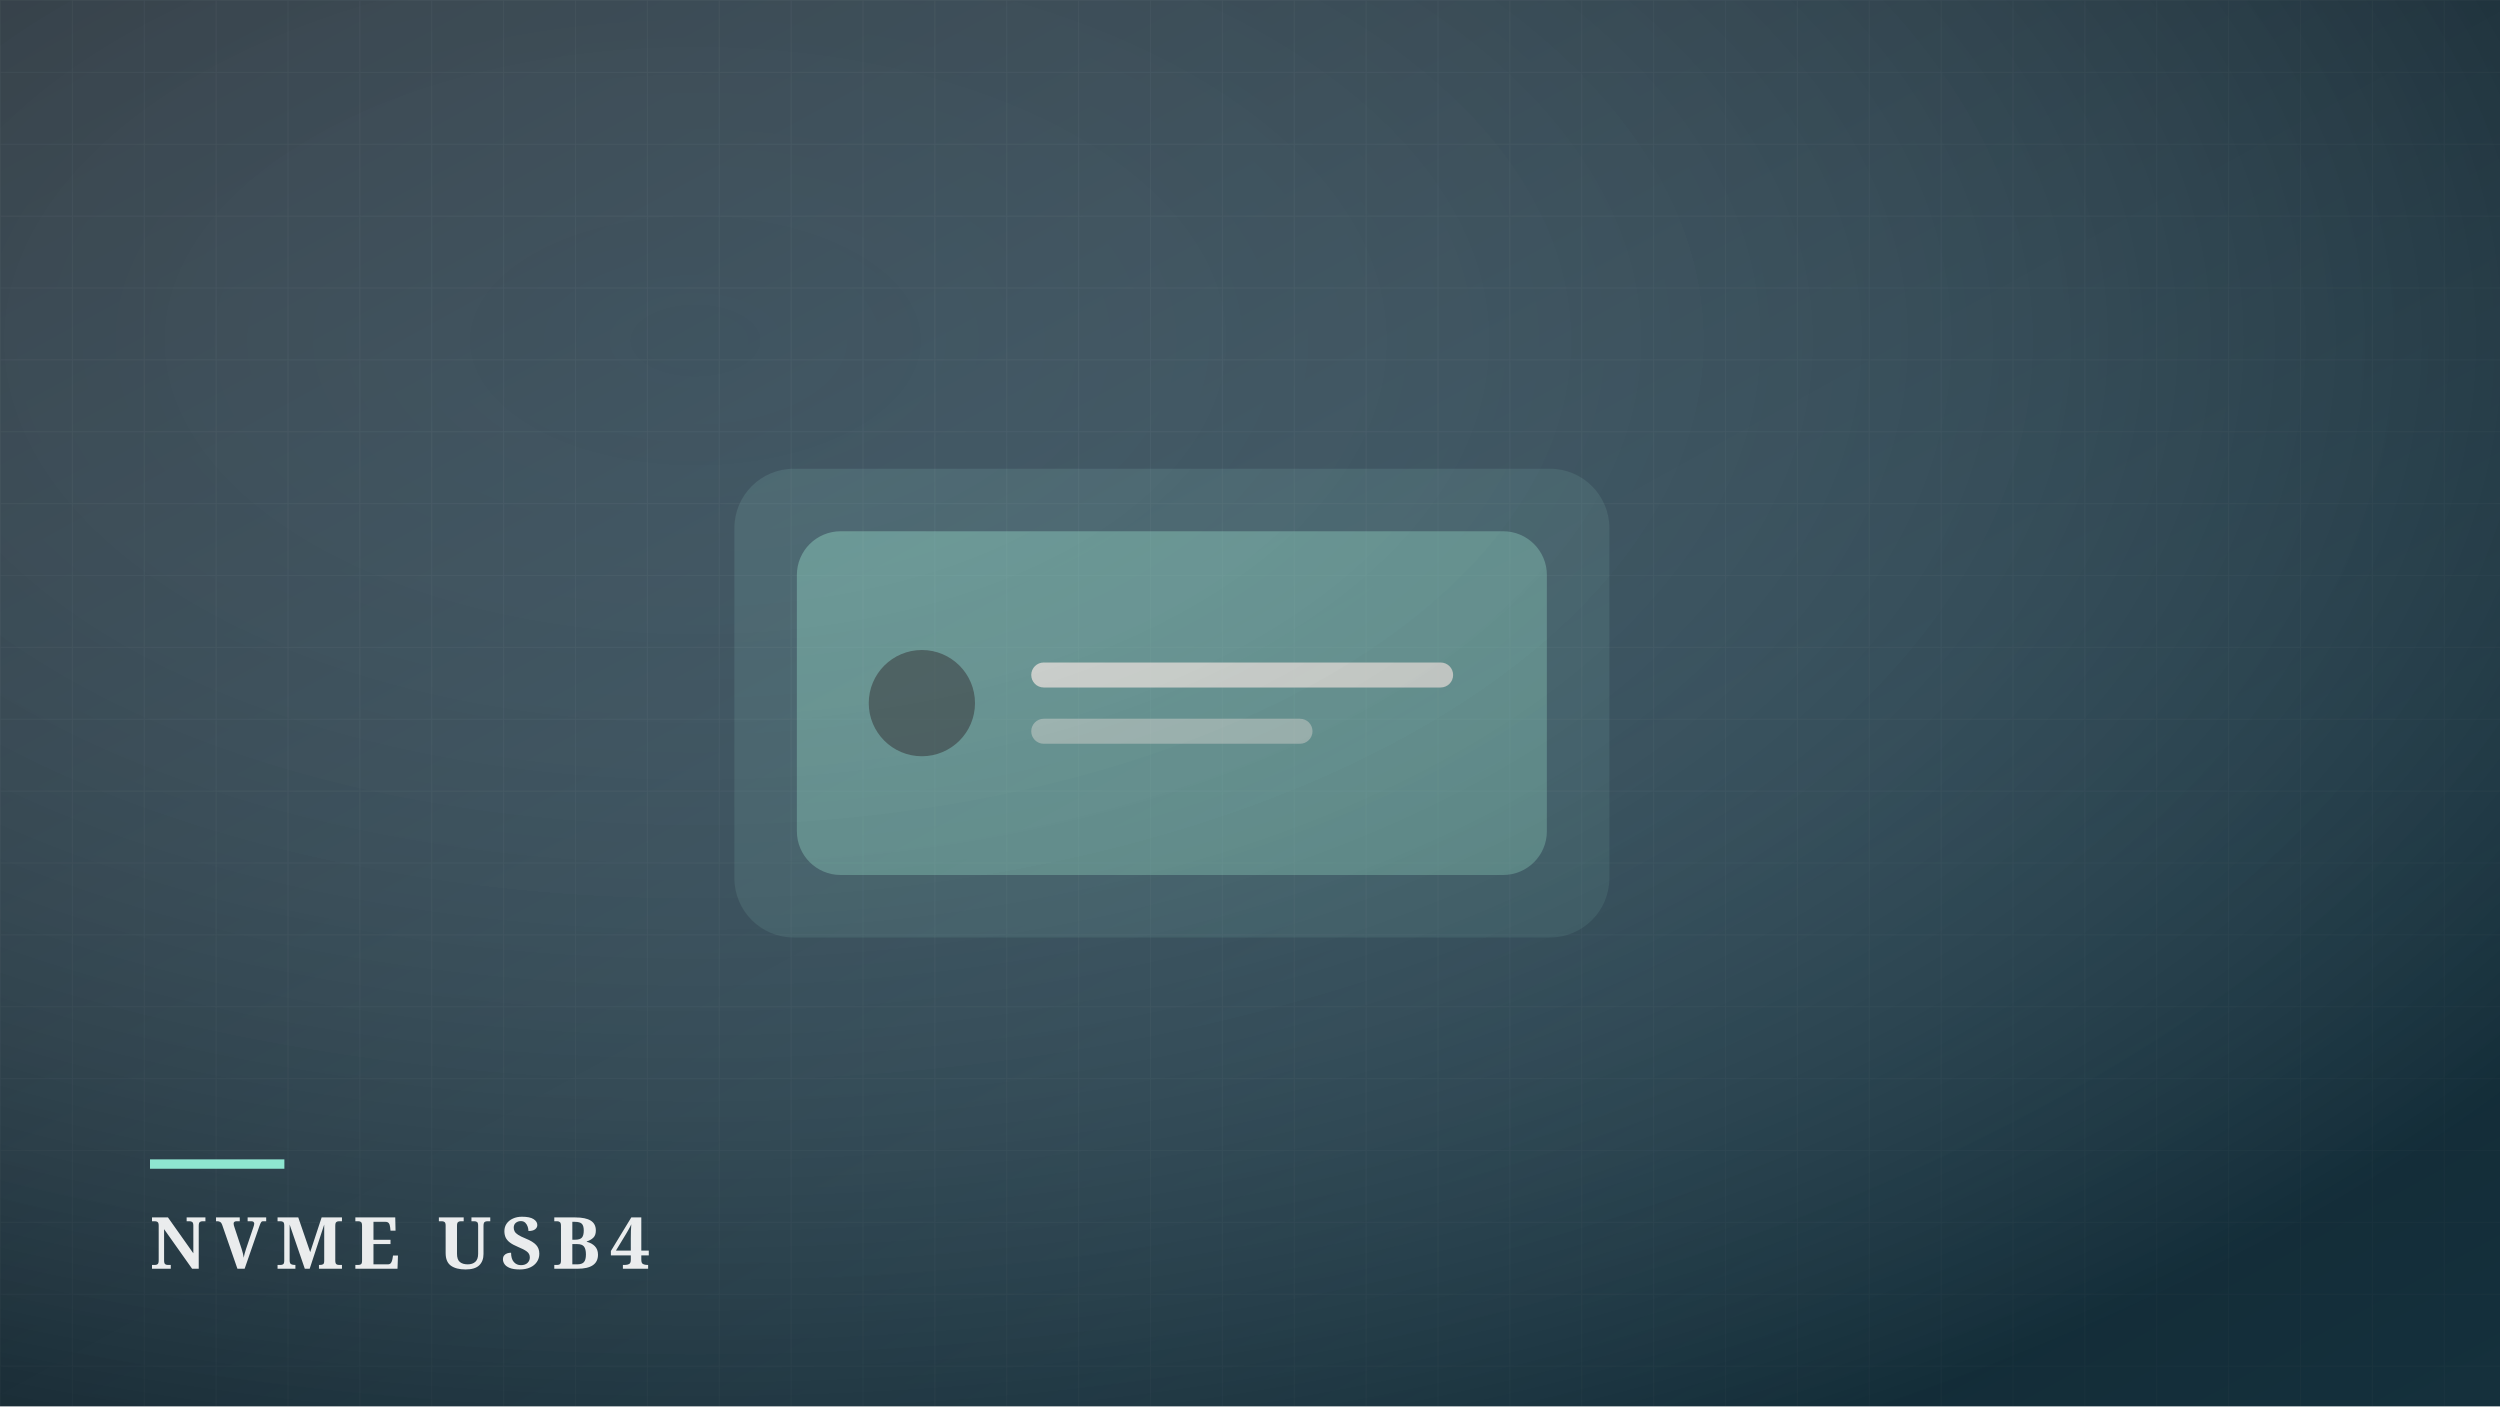
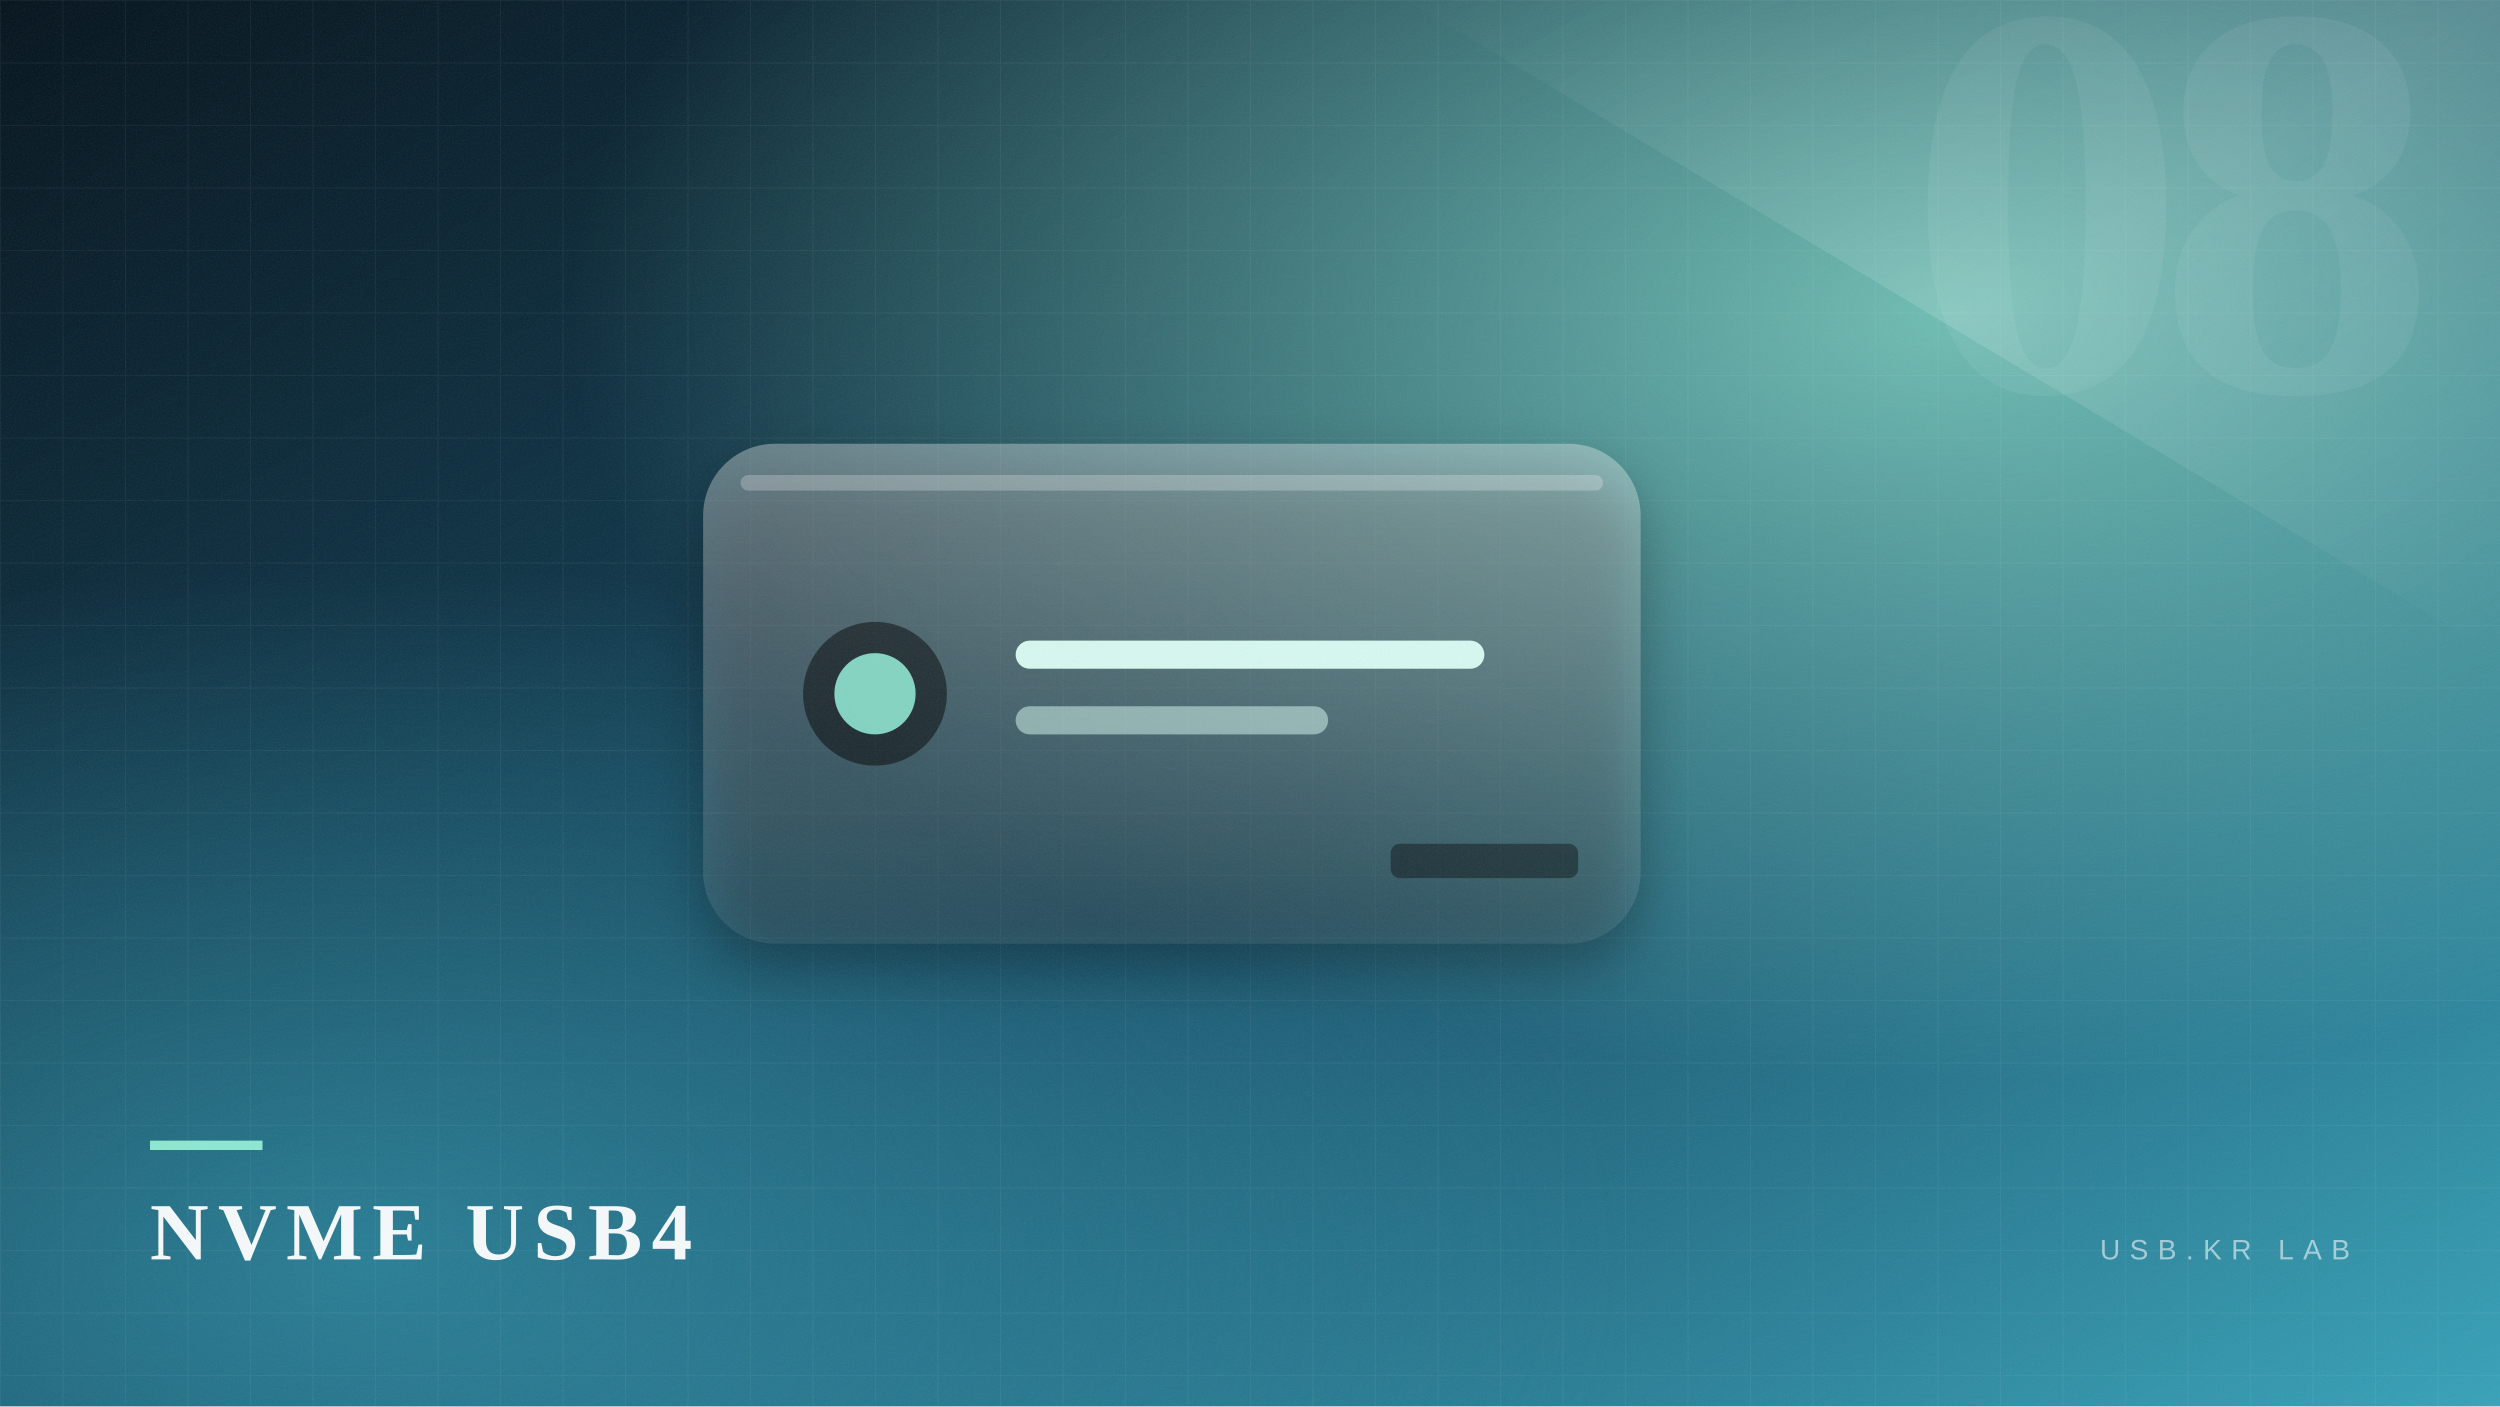
<svg xmlns="http://www.w3.org/2000/svg" viewBox="0 0 1600 900" width="1600" height="900" role="img" aria-label="NVME USB4">
  <defs>
-     <linearGradient id="gNVMEUSB4" x1="0" y1="0" x2="1" y2="1">
-       <stop offset="0" stop-color="#0f1f2b" />
-       <stop offset="1" stop-color="#26586e" />
+     <linearGradient id="bgNVMEUSB4" x1="0" y1="0" x2="1" y2="1">
+       <stop offset="0" stop-color="#03121b" />
+       <stop offset="0.55" stop-color="#154a63" />
+       <stop offset="1" stop-color="#36a2b8" />
    </linearGradient>
-     <radialGradient id="vNVMEUSB4" cx="0.28" cy="0.24" r="0.9">
-       <stop offset="0" stop-color="#ffffff" stop-opacity="0.18" />
-       <stop offset="1" stop-color="#000000" stop-opacity="0.45" />
+     <radialGradient id="glowNVMEUSB4" cx="0.78" cy="0.22" r="0.55">
+       <stop offset="0" stop-color="#8ee6d0" stop-opacity="0.75" />
+       <stop offset="1" stop-color="#8ee6d0" stop-opacity="0" />
    </radialGradient>
-     <pattern id="pNVMEUSB4" width="46" height="46" patternUnits="userSpaceOnUse">
-       <path d="M46 0H0V46" fill="none" stroke="#ffffff" stroke-opacity="0.05" stroke-width="1" />
+     <radialGradient id="glow2NVMEUSB4" cx="0.15" cy="0.9" r="0.5">
+       <stop offset="0" stop-color="#36a2b8" stop-opacity="0.6" />
+       <stop offset="1" stop-color="#36a2b8" stop-opacity="0" />
+     </radialGradient>
+     <linearGradient id="body" x1="0" y1="0" x2="0" y2="1">
+       <stop offset="0" stop-color="#ffffff" stop-opacity="0.34" />
+       <stop offset="1" stop-color="#ffffff" stop-opacity="0.08" />
+     </linearGradient>
+     <linearGradient id="cable" x1="0" y1="0" x2="1" y2="0">
+       <stop offset="0" stop-color="#8ee6d0" stop-opacity="0.35" />
+       <stop offset="0.5" stop-color="#8ee6d0" />
+       <stop offset="1" stop-color="#dcfff6" />
+     </linearGradient>
+     <linearGradient id="streakNVMEUSB4" x1="0" y1="0" x2="1" y2="1">
+       <stop offset="0" stop-color="#fff" stop-opacity="0" />
+       <stop offset="0.5" stop-color="#fff" stop-opacity="0.14" />
+       <stop offset="1" stop-color="#fff" stop-opacity="0" />
+     </linearGradient>
+     <pattern id="gridNVMEUSB4" width="40" height="40" patternUnits="userSpaceOnUse">
+       <path d="M40 0H0V40" fill="none" stroke="#fff" stroke-opacity="0.06" stroke-width="1" />
    </pattern>
+     <filter id="soft" x="-20%" y="-20%" width="140%" height="140%">
+       <feGaussianBlur stdDeviation="18" />
+     </filter>
+     <filter id="grainNVMEUSB4">
+       <feTurbulence type="fractalNoise" baseFrequency="0.9" numOctaves="2" stitchTiles="stitch" />
+       <feColorMatrix type="saturate" values="0" />
+       <feComponentTransfer>
+         <feFuncA type="table" tableValues="0 0.12" />
+       </feComponentTransfer>
+     </filter>
  </defs>
-   <rect width="1600" height="900" fill="url(#gNVMEUSB4)" />
-   <rect width="1600" height="900" fill="url(#pNVMEUSB4)" />
-   <g opacity="0.92">
-     <rect x="470" y="300" width="560" height="300" rx="38" fill="#8ee6d0" opacity="0.14" />
-     <rect x="510" y="340" width="480" height="220" rx="28" fill="#8ee6d0" opacity="0.42" />
-     <circle cx="590" cy="450" r="34" fill="#0b0b0d" opacity="0.55" />
-     <rect x="660" y="424" width="270" height="16" rx="8" fill="#f2efe8" opacity="0.9" />
-     <rect x="660" y="460" width="180" height="16" rx="8" fill="#f2efe8" opacity="0.5" />
+   <rect width="1600" height="900" fill="url(#bgNVMEUSB4)" />
+   <rect width="1600" height="900" fill="url(#glowNVMEUSB4)" />
+   <rect width="1600" height="900" fill="url(#glow2NVMEUSB4)" />
+   <rect width="1600" height="900" fill="url(#gridNVMEUSB4)" />
+   <polygon points="900,0 1600,0 1600,420" fill="url(#streakNVMEUSB4)" />
+   <text x="1560" y="250" text-anchor="end" font-family="Georgia, 'Times New Roman', serif" font-size="360" font-weight="700" fill="#fff" fill-opacity="0.06" letter-spacing="-20">08</text>
+   <g filter="url(#soft)">
+     <rect x="450" y="300" width="600" height="320" rx="46" fill="#000" opacity="0.32" />
  </g>
-   <rect width="1600" height="900" fill="url(#vNVMEUSB4)" />
-   <text x="96" y="812" font-family="Georgia, serif" font-size="46" font-weight="700" fill="#ffffff" fill-opacity="0.9" letter-spacing="6">NVME USB4</text>
-   <rect x="96" y="742" width="86" height="6" fill="#8ee6d0" />
+   <rect x="450" y="284" width="600" height="320" rx="46" fill="url(#body)" />
+   <rect x="474" y="304" width="552" height="10" rx="5" fill="#fff" opacity="0.24" />
+   <circle cx="560" cy="444" r="46" fill="#000" opacity="0.5" />
+   <circle cx="560" cy="444" r="26" fill="#8ee6d0" opacity="0.9" />
+   <rect x="650" y="410" width="300" height="18" rx="9" fill="#dcfff6" opacity="0.95" />
+   <rect x="650" y="452" width="200" height="18" rx="9" fill="#dcfff6" opacity="0.5" />
+   <rect x="890" y="540" width="120" height="22" rx="6" fill="#000" opacity="0.4" />
+   <rect width="1600" height="900" filter="url(#grainNVMEUSB4)" opacity="0.7" />
+   <rect x="96" y="730" width="72" height="6" fill="#8ee6d0" />
+   <text x="96" y="806" font-family="Georgia, 'Times New Roman', serif" font-size="52" font-weight="700" fill="#fff" fill-opacity="0.94" letter-spacing="6">NVME USB4</text>
+   <text x="1504" y="806" text-anchor="end" font-family="'Helvetica Neue', Arial, sans-serif" font-size="18" fill="#fff" fill-opacity="0.55" letter-spacing="6">USB.KR LAB</text>
</svg>
